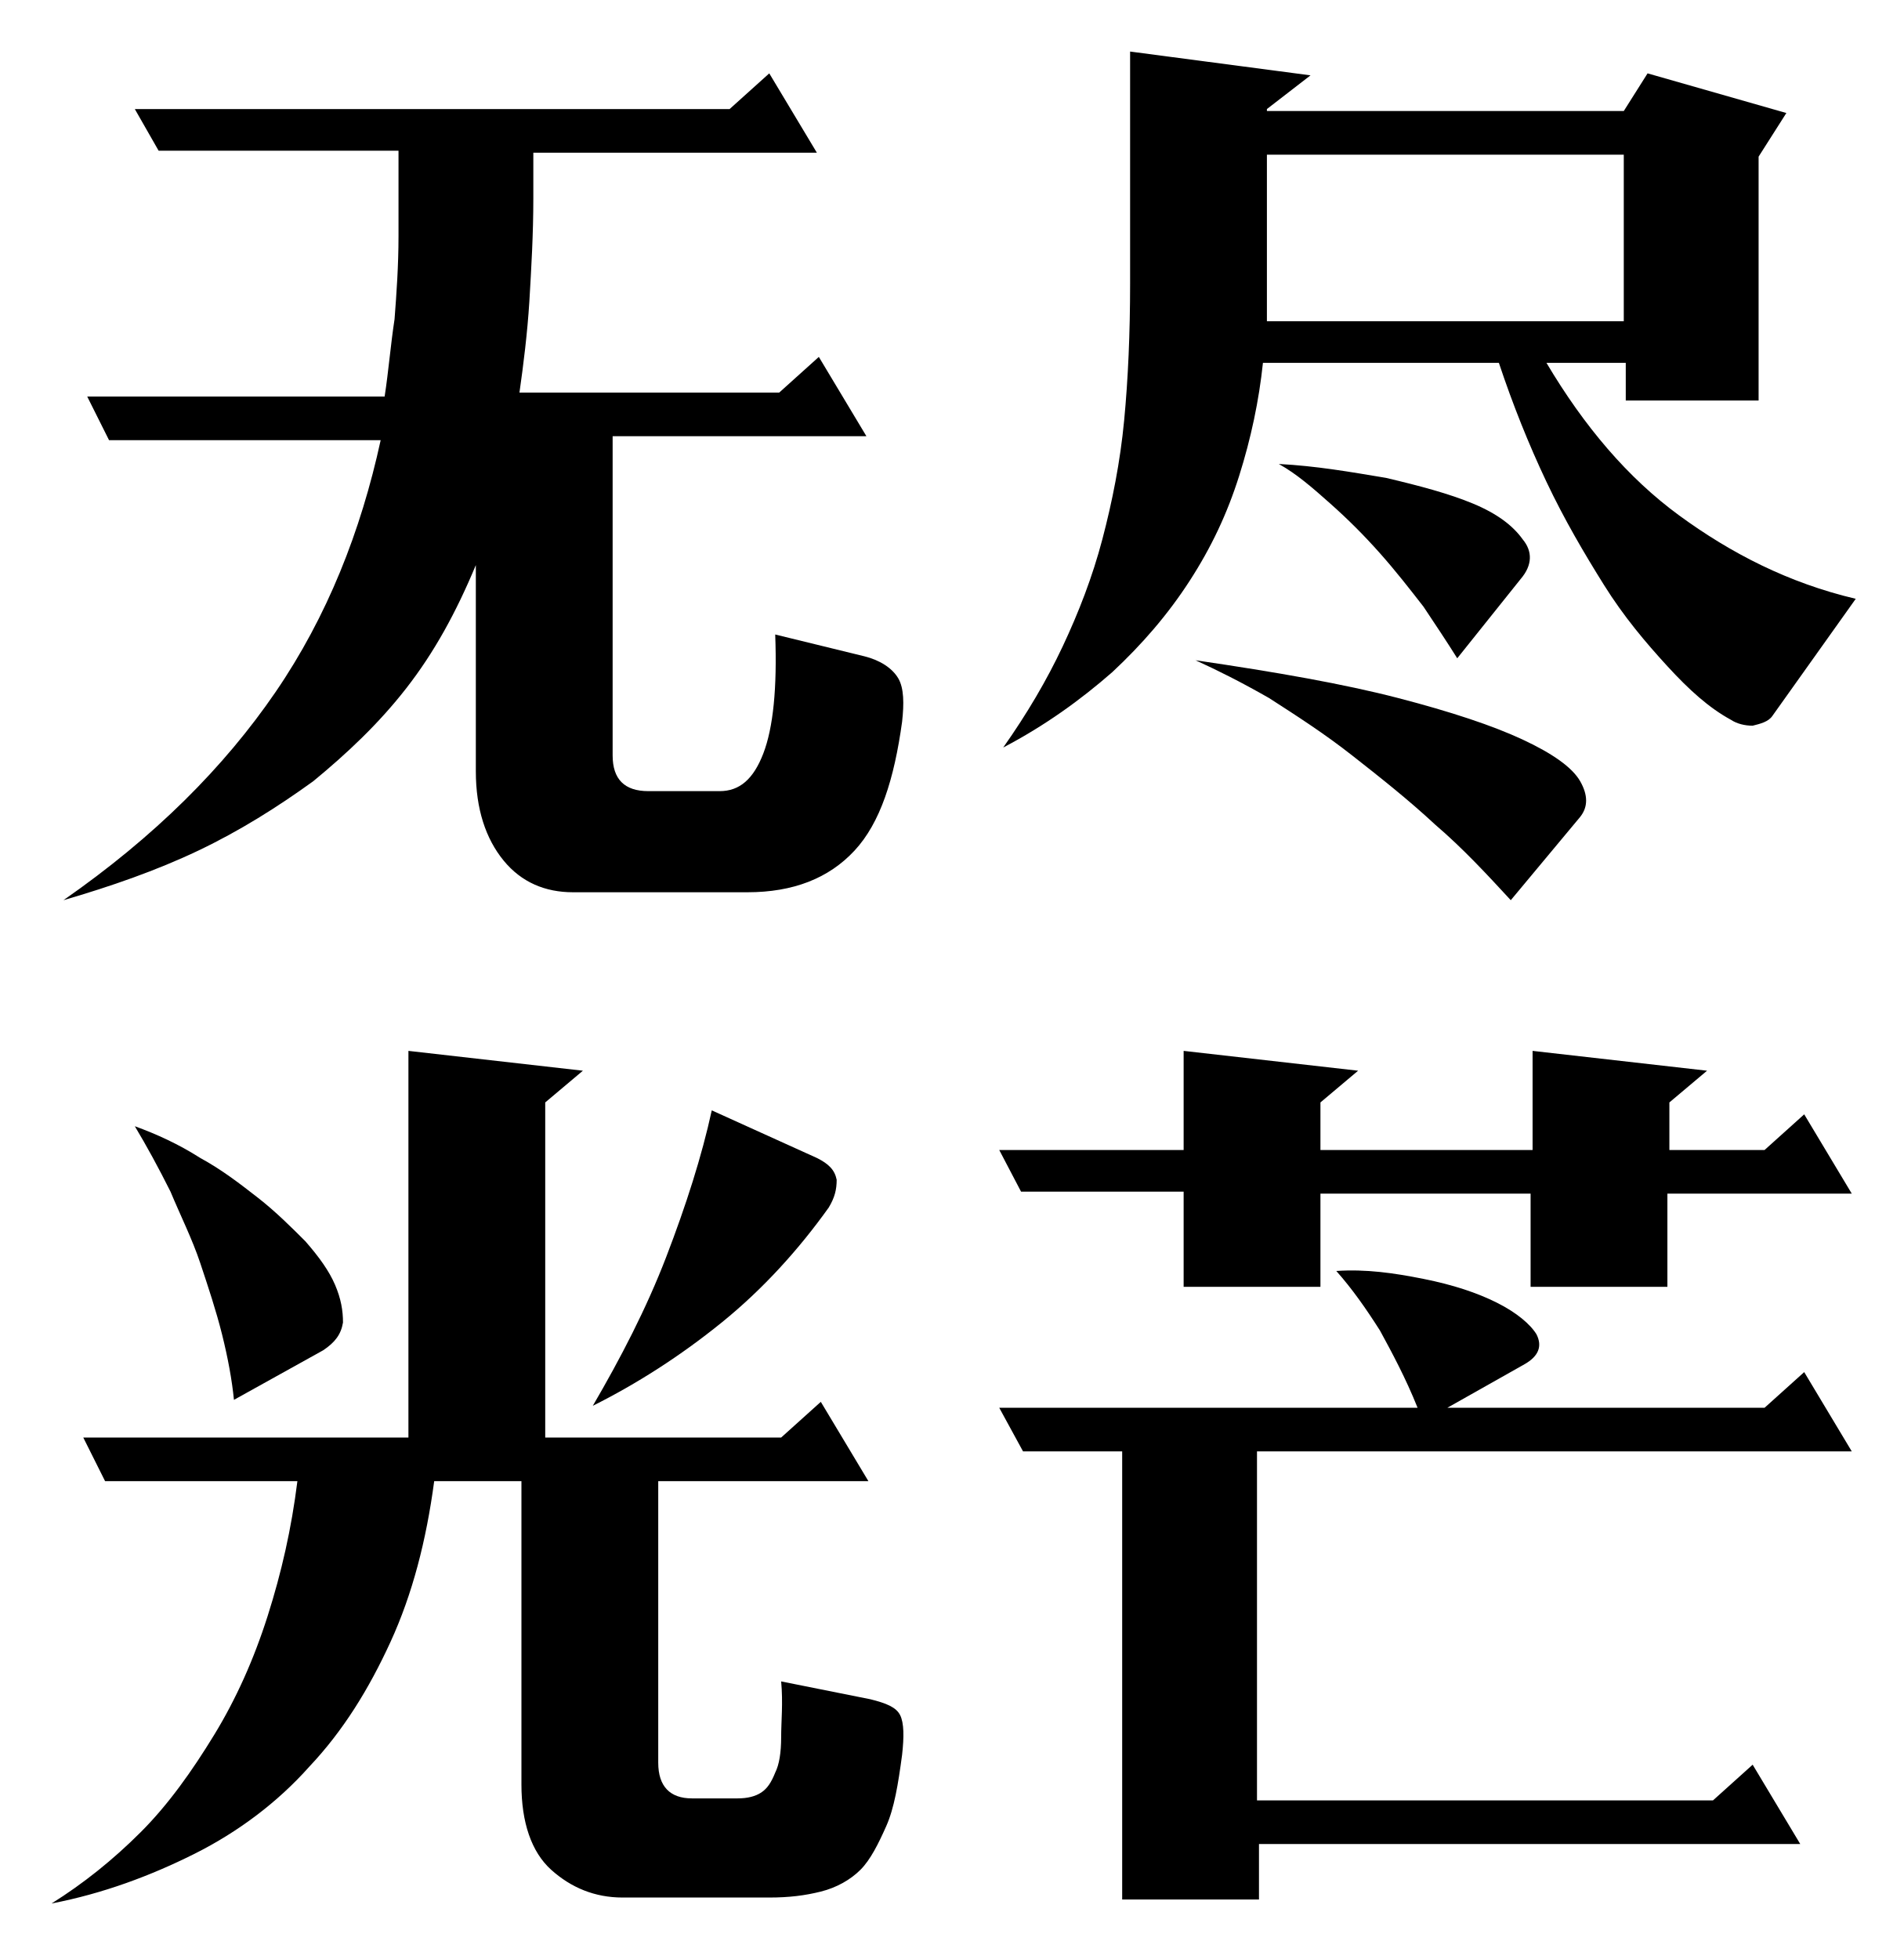
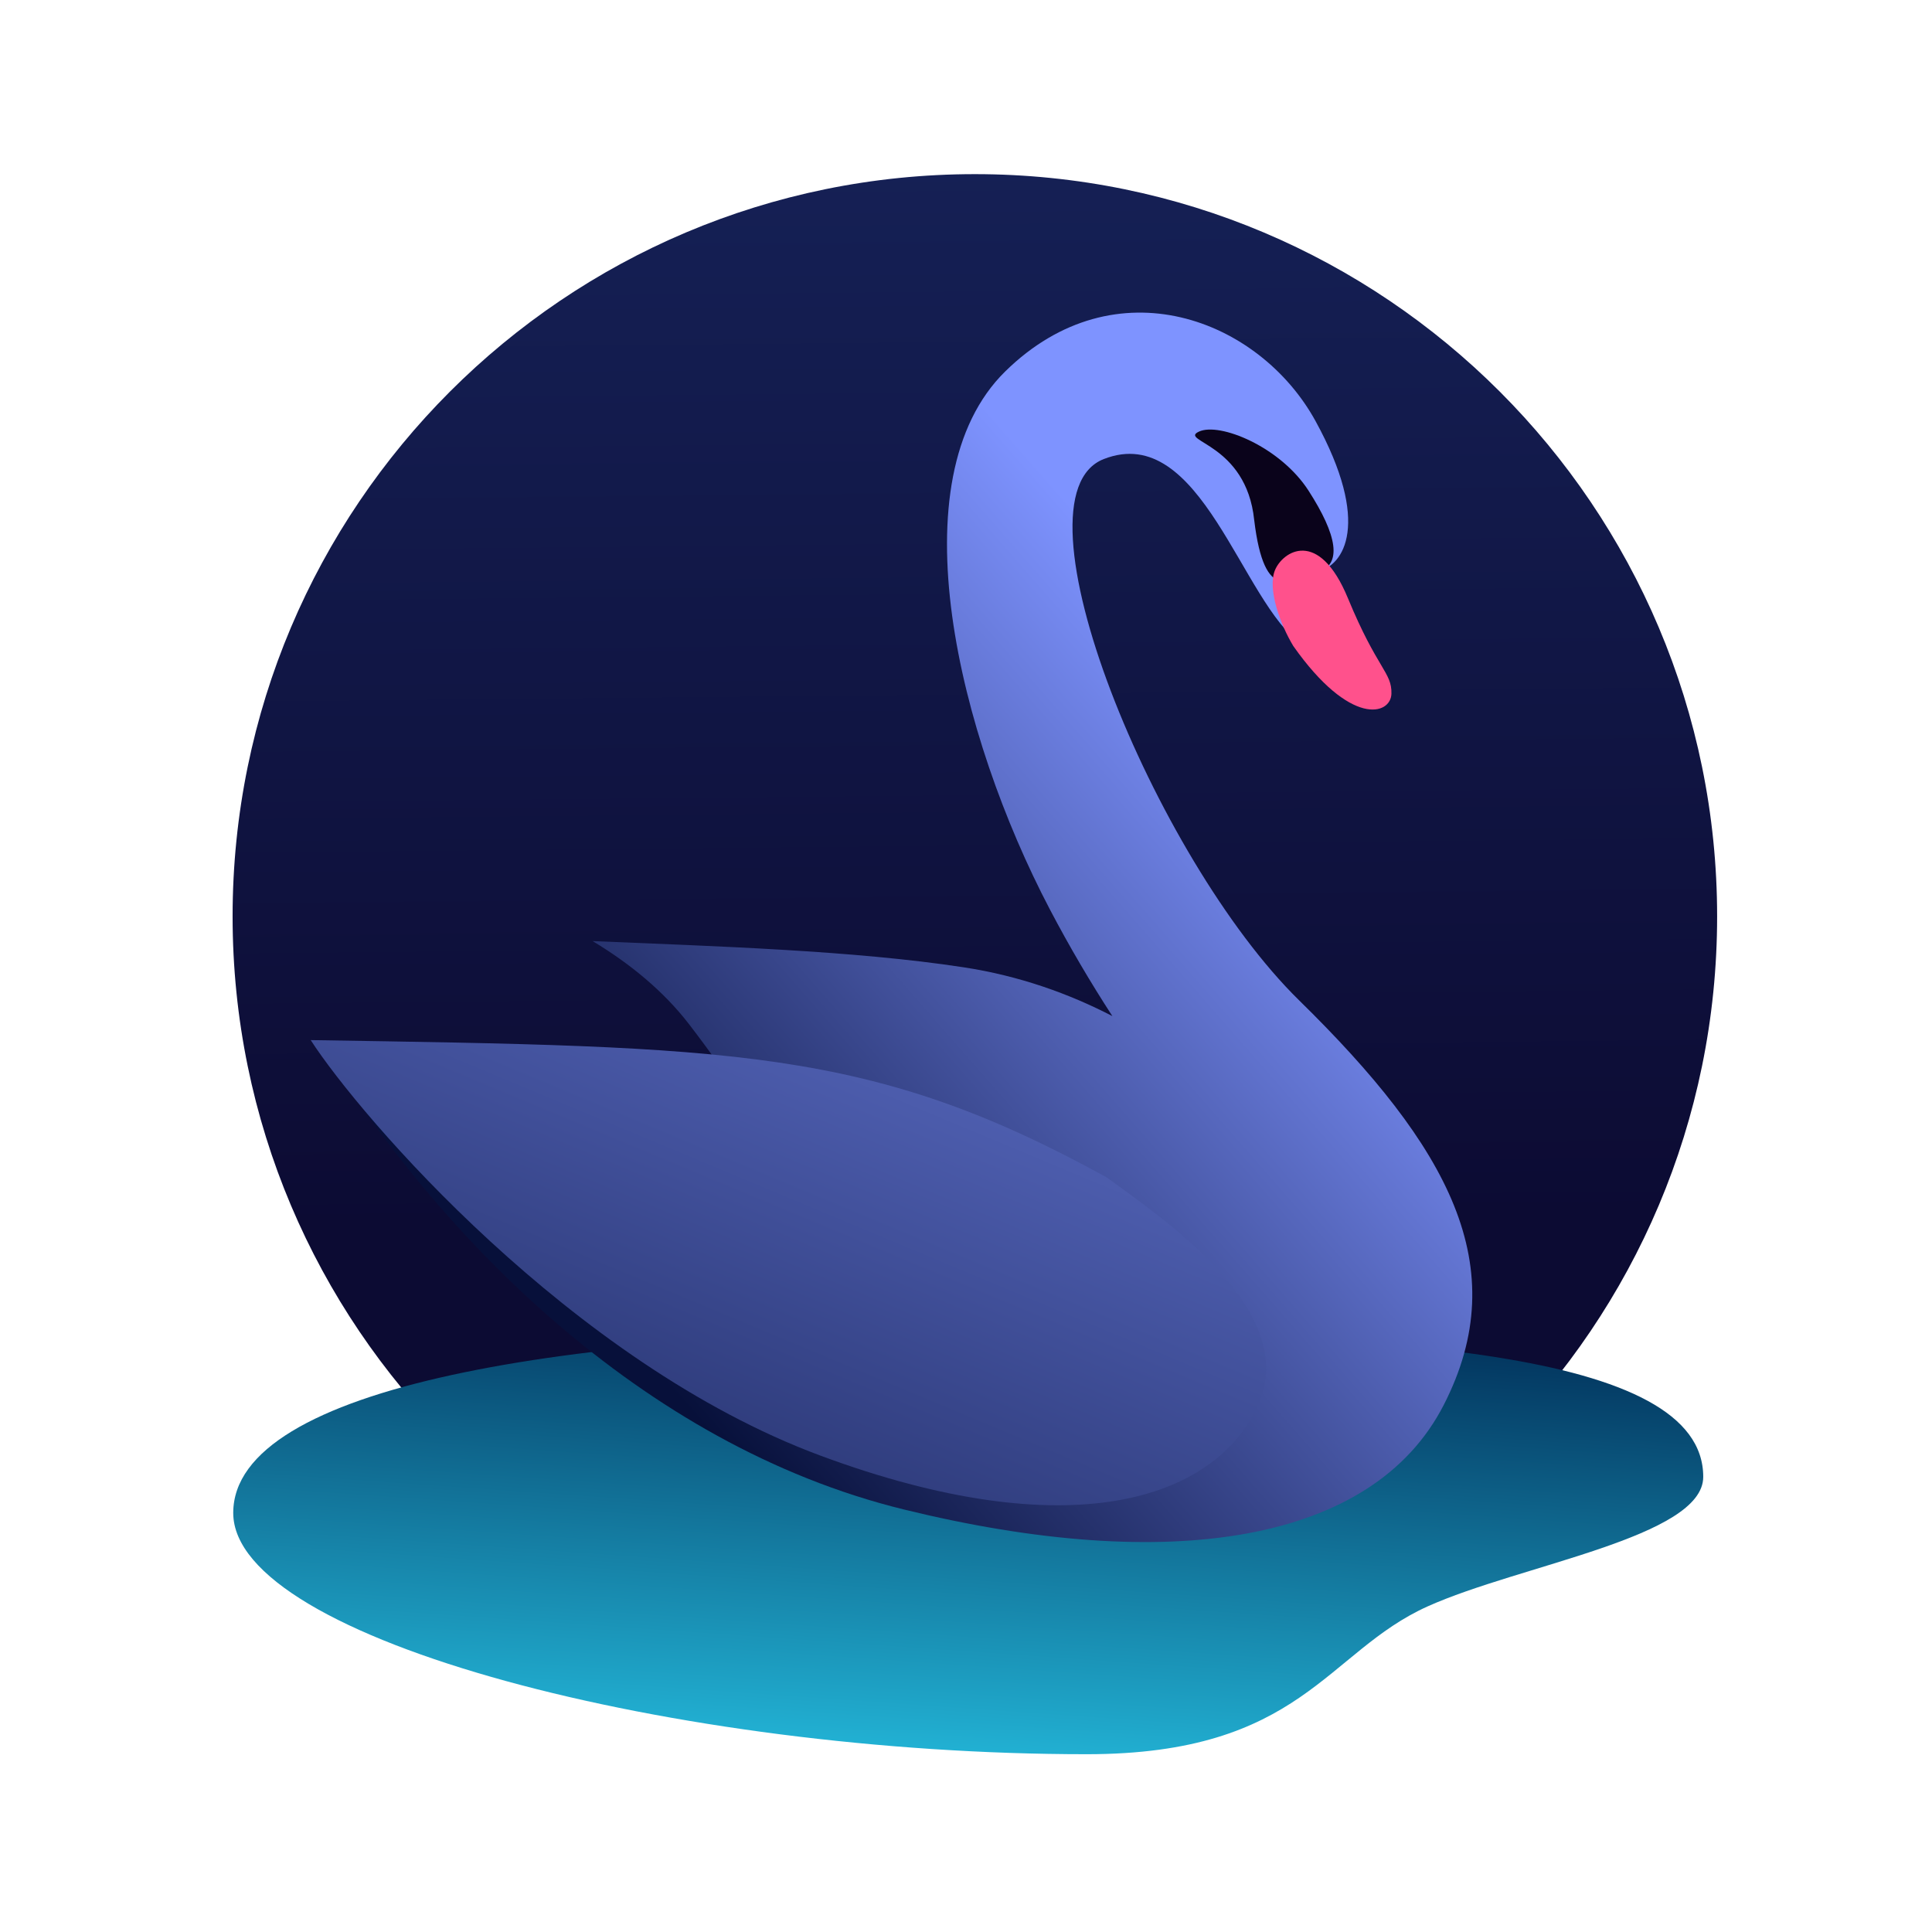
- <svg xmlns="http://www.w3.org/2000/svg" viewBox="0 0 96 98.8">
-   <g>
-     <path d="M26.9,7.6v2.4c0,1.8-0.1,3.5-0.2,5.2c-0.1,1.6-0.3,3.2-0.5,4.6h13.1l2-1.8l2.4,4H30.9v16.1c0,1.2,0.6,1.8,1.8,1.8h3.6   c1,0,1.7-0.6,2.2-1.9c0.5-1.3,0.7-3.3,0.6-6l4.5,1.1c0.8,0.2,1.4,0.6,1.7,1.1c0.3,0.5,0.3,1.3,0.2,2.2c-0.4,2.9-1.1,5.1-2.4,6.5   S40,45,37.7,45h-8.8c-1.4,0-2.6-0.5-3.5-1.6c-0.9-1.1-1.4-2.6-1.4-4.5V28.5c-1,2.4-2.1,4.4-3.5,6.2c-1.4,1.8-3,3.3-4.7,4.7   c-1.8,1.3-3.7,2.5-5.8,3.5c-2.1,1-4.4,1.8-6.8,2.5c4.6-3.2,8.1-6.7,10.7-10.5c2.6-3.8,4.3-8.1,5.3-12.7H5.5l-1.1-2.2h15   c0.2-1.3,0.3-2.6,0.5-3.9c0.1-1.3,0.2-2.7,0.2-4.2V7.6H8L6.8,5.5h30l2-1.8l2.4,4H26.9z" />
-     <path d="M88.8,20.2h-6.8v-1.9h-4c1.9,3.2,4.1,5.8,6.7,7.7c2.6,1.9,5.5,3.4,8.9,4.2l-4.2,5.9c-0.2,0.3-0.6,0.4-1,0.5   c-0.4,0-0.8-0.1-1.1-0.3c-1.1-0.6-2.1-1.5-3.2-2.7c-1.1-1.2-2.2-2.5-3.2-4.1c-1-1.6-2-3.3-2.9-5.2c-0.9-1.9-1.7-3.9-2.4-6H63.7   c-0.2,1.9-0.6,3.8-1.2,5.7c-0.6,1.9-1.4,3.6-2.5,5.3c-1.1,1.7-2.4,3.2-3.9,4.6c-1.6,1.4-3.4,2.7-5.5,3.8c1.2-1.7,2.2-3.4,3-5.1   c0.8-1.7,1.5-3.5,2-5.4c0.5-1.9,0.9-3.9,1.1-6c0.2-2.1,0.3-4.4,0.3-6.9V2.6l9.1,1.2l-2.2,1.7v0.1h18l1.2-1.9l7,2l-1.4,2.2V20.2z    M76.2,45.4c-1.2-1.3-2.4-2.6-3.8-3.8c-1.4-1.3-2.8-2.4-4.2-3.5c-1.4-1.1-2.8-2-4.2-2.9c-1.4-0.8-2.6-1.4-3.7-1.9   c4.1,0.6,7.5,1.2,10.2,1.9c2.7,0.7,4.8,1.4,6.3,2.1c1.5,0.7,2.5,1.4,2.9,2.1c0.4,0.7,0.4,1.3,0,1.8L76.2,45.4z M63.9,15.1   c0,0.2,0,0.4,0,0.6c0,0.2,0,0.4,0,0.5h18V7.8h-18V15.1z M73.5,33.2c-0.5-0.8-1.1-1.7-1.7-2.6c-0.7-0.9-1.4-1.8-2.2-2.7   c-0.8-0.9-1.6-1.7-2.5-2.5c-0.9-0.8-1.7-1.5-2.6-2c1.9,0.1,3.6,0.4,5.4,0.7c1.7,0.4,3.2,0.8,4.4,1.3c1.2,0.5,2,1.1,2.5,1.8   c0.5,0.6,0.5,1.3-0.1,2L73.5,33.2z" />
+ <svg xmlns="http://www.w3.org/2000/svg" id="eqndNKECofT1" viewBox="0 0 640 640" shape-rendering="geometricPrecision" text-rendering="geometricPrecision" style="background-color:#fff">
+   <defs>
+     <linearGradient id="eqndNKECofT3-fill" x1="0.489" y1="-0.004" x2="0.496" y2="0.706" spreadMethod="pad" gradientUnits="objectBoundingBox" gradientTransform="translate(0 0)">
+       <stop id="eqndNKECofT3-fill-0" offset="0%" stop-color="#152055" />
+       <stop id="eqndNKECofT3-fill-1" offset="100%" stop-color="#0c0b33" />
+     </linearGradient>
+     <linearGradient id="eqndNKECofT4-fill" x1="0.205" y1="-0.273" x2="0.55" y2="1.125" spreadMethod="pad" gradientUnits="objectBoundingBox" gradientTransform="translate(0 0)">
+       <stop id="eqndNKECofT4-fill-0" offset="0%" stop-color="#2cdafa" />
+       <stop id="eqndNKECofT4-fill-1" offset="100%" stop-color="#002b55" />
+     </linearGradient>
+     <linearGradient id="eqndNKECofT5-fill" x1="0.215" y1="0.78" x2="0.757" y2="0.27" spreadMethod="pad" gradientUnits="objectBoundingBox" gradientTransform="translate(0 0)">
+       <stop id="eqndNKECofT5-fill-0" offset="0%" stop-color="#07103a" />
+       <stop id="eqndNKECofT5-fill-1" offset="100%" stop-color="#7e93ff" />
+     </linearGradient>
+     <linearGradient id="eqndNKECofT8-fill" x1="1.637" y1="-0.552" x2="0.401" y2="0.886" spreadMethod="pad" gradientUnits="objectBoundingBox" gradientTransform="translate(0 0)">
+       <stop id="eqndNKECofT8-fill-0" offset="0%" stop-color="#7e93ff" />
+       <stop id="eqndNKECofT8-fill-1" offset="100%" stop-color="#2d3a79" />
+     </linearGradient>
+     <linearGradient id="eqndNKECofT9-stroke" x1="0" y1="0.5" x2="1" y2="0.5" spreadMethod="pad" gradientUnits="objectBoundingBox" gradientTransform="translate(0 0)">
+       <stop id="eqndNKECofT9-stroke-0" offset="0%" stop-color="#8fc2ff" />
+       <stop id="eqndNKECofT9-stroke-1" offset="100%" stop-color="#fff" />
+     </linearGradient>
+   </defs>
+   <g transform="translate(-42.15933 88.6234)">
+     <ellipse rx="236.187" ry="236.187" transform="matrix(1.041057 0 0 1.041057 365.0948 214.9482)" fill="url(#eqndNKECofT3-fill)" stroke-width="0" />
+     <path d="M-289.231,17.692c0-41.935,146.725-79.926,282.737-79.926c71.166,0,79.28,33.812,112.895,48.954c30.629,13.797,91.325,22.932,91.325,42.925c0,41.935-104.175,47.991-240.187,47.991s-246.77-18.01-246.77-59.944Z" transform="matrix(1 0 0-1 408.6519 430.25)" fill="url(#eqndNKECofT4-fill)" stroke-width="0" />
+     <path d="M167.547,66.548c5.993,9.339,8.616,13.184,6.967,14.833s-8.859,5.076-16.735-.966c-19.949-13.679-33.351-74.059-65.625-61.452s16.871,132.414,64.691,179.293c49.477,48.503,71.467,88.197,47.893,134.106s-91.175,56.072-178.836,34.56-155.143-92.175-192.849-153.471c45.079,12.667,92.106,7.407,132.57,7.47-3.448-4.866-7.04-9.784-10.842-14.727-8.473-11.014-19.669-20.151-31.975-27.55c40.61,1.722,86.397,3.084,123.067,8.705c18.317,2.808,34.781,8.711,49.129,16.146-7.134-10.98-14.17-22.88-20.722-35.374-30.171-57.536-51.221-142.437-14.735-178.222s84.181-17.38,102.764,16.5s9.377,48.019.612,49.817q1.441,4.493,4.624,10.331Z" transform="translate(315.647 44.4793)" fill="url(#eqndNKECofT5-fill)" stroke-width="5" stroke-miterlimit="36" stroke-dasharray="2648.4" />
+     <path style="isolation:isolate" d="M-172.029,7.979c13.643-44.813-18.902-63.644-6.726-63.644s36.109,29.615,39.837,61.535-.135,50.166-14.432,47.737-33.149,4.652-18.678-45.628Z" transform="matrix(.558809-.261874 0.228635 0.487882 551.9348 34.70293)" fill="#0a031b" stroke-width="0" />
+     <path d="M407.475,108.437c-4.3-7.112-8.577-18.786-6.104-25.027s14.5-14.32,24.221,9.237s14.582,24.491,14.396,31.595-13.59,11.053-32.513-15.805Z" transform="translate(63.10104 16.93432)" fill="#ff518c" stroke-width="1.28" />
+     <path d="M354.767,287.339c18.52,13.644,64.301,44.149,49.978,75.523s-62.604,47.155-144.984,16.556-152.665-112.626-168.769-137.615c139.94,2.221,185.565,2.41,263.775,45.536Z" transform="translate(54.09042 14.11876)" fill="url(#eqndNKECofT8-fill)" stroke-width="1.28" />
  </g>
-   <g>
-     <path d="M33.2,74.7v14.2c0,1.2,0.6,1.8,1.7,1.8h2.3c0.5,0,0.9-0.1,1.2-0.3s0.5-0.5,0.7-1c0.2-0.4,0.3-1,0.3-1.8   c0-0.8,0.1-1.7,0-2.8l4.5,0.9c0.8,0.2,1.3,0.4,1.5,0.8s0.2,1.1,0.1,2c-0.2,1.5-0.4,2.7-0.8,3.6c-0.4,0.9-0.8,1.7-1.3,2.2   c-0.5,0.5-1.2,0.9-2,1.1c-0.8,0.2-1.6,0.3-2.6,0.3h-7.4c-1.4,0-2.6-0.5-3.6-1.4c-1-0.9-1.5-2.4-1.5-4.3V74.7h-4.4   c-0.4,3-1.1,5.7-2.2,8.1c-1.1,2.4-2.4,4.5-4.1,6.3c-1.6,1.8-3.6,3.3-5.8,4.4s-4.6,2-7.2,2.5c1.6-1,3.1-2.2,4.5-3.6   c1.4-1.4,2.6-3.1,3.7-4.9c1.1-1.8,2-3.8,2.7-6c0.7-2.2,1.2-4.4,1.5-6.8H5.3l-1.1-2.2h16.4V53l8.8,1l-1.9,1.6v16.9h11.9l2-1.8l2.4,4   H33.2z M11.8,70.6c-0.1-1-0.3-2.1-0.6-3.3c-0.3-1.2-0.7-2.4-1.1-3.6c-0.4-1.2-1-2.4-1.5-3.6c-0.6-1.2-1.2-2.3-1.8-3.3   c1.1,0.4,2.2,0.9,3.3,1.6c1.1,0.6,2,1.3,2.9,2c0.9,0.7,1.7,1.5,2.4,2.2c0.7,0.8,1.2,1.5,1.5,2.2c0.3,0.7,0.4,1.3,0.4,1.9   c-0.1,0.6-0.4,1-1,1.4L11.8,70.6z M41.8,60.9c-1.5,2.1-3.3,4.1-5.4,5.8c-2.1,1.7-4.3,3.1-6.5,4.2c1.4-2.4,2.7-4.9,3.7-7.5   c1-2.6,1.8-5.1,2.3-7.4l5.3,2.4c0.6,0.3,0.9,0.6,1,1.1C42.2,60,42.1,60.4,41.8,60.9z" />
-     <path d="M59.7,64.8v-4.7h-8.2L50.4,58h9.3v-5l8.8,1l-1.9,1.6V58h10.7v-5l8.8,1l-1.9,1.6V58H89l2-1.8l2.4,4h-9.3v4.7h-6.9v-4.7H66.6   v4.7H59.7z M73,71H89l2-1.8l2.4,4h-30v17.6h23l2-1.8l2.4,4H63.5v2.8h-6.9V73.2h-5L50.4,71h21.1c-0.6-1.5-1.3-2.8-1.9-3.9   c-0.7-1.1-1.4-2.1-2.2-3c1.5-0.1,2.9,0.1,4.4,0.4c1.5,0.3,2.7,0.7,3.7,1.2c1,0.5,1.7,1.1,2,1.6c0.3,0.6,0.1,1.1-0.6,1.5L73,71z" />
-   </g>
+   <path d="M220.914,431.101c90.254,15.24,161.418,9.003,184.992-36.905s-10.501-83.274-59.159-128.33-105.617-169.53-73.343-182.137s45.676,47.772,65.625,61.452c7.876,6.043,15.085,2.616,16.735.966s-.974-5.494-6.967-14.833-11.197-25.188-13.035-33.262-8.54-19.328-11.237-14.383s4.944,22.474,13.709,20.676s18.611-7.022,5.327-33.179-66.278-52.284-102.764-16.5-15.437,120.686,14.735,178.222s70.616,102.487,83.571,102.868-31.731-71.34-111.978-83.641-204.158-4.206-221.923-24.125s89.278-11.045,130.831,42.969s58.049,105.189,134.489,116.391s50.053-53.601-7.743-85.127-253.846-37.402-253.846-37.402s77.082,142.497,211.984,166.28Z" transform="translate(92.58919 80.62631)" fill="none" stroke="url(#eqndNKECofT9-stroke)" stroke-width="5" stroke-miterlimit="36" stroke-dashoffset="2659.74" stroke-dasharray="2659.74" />
</svg>
